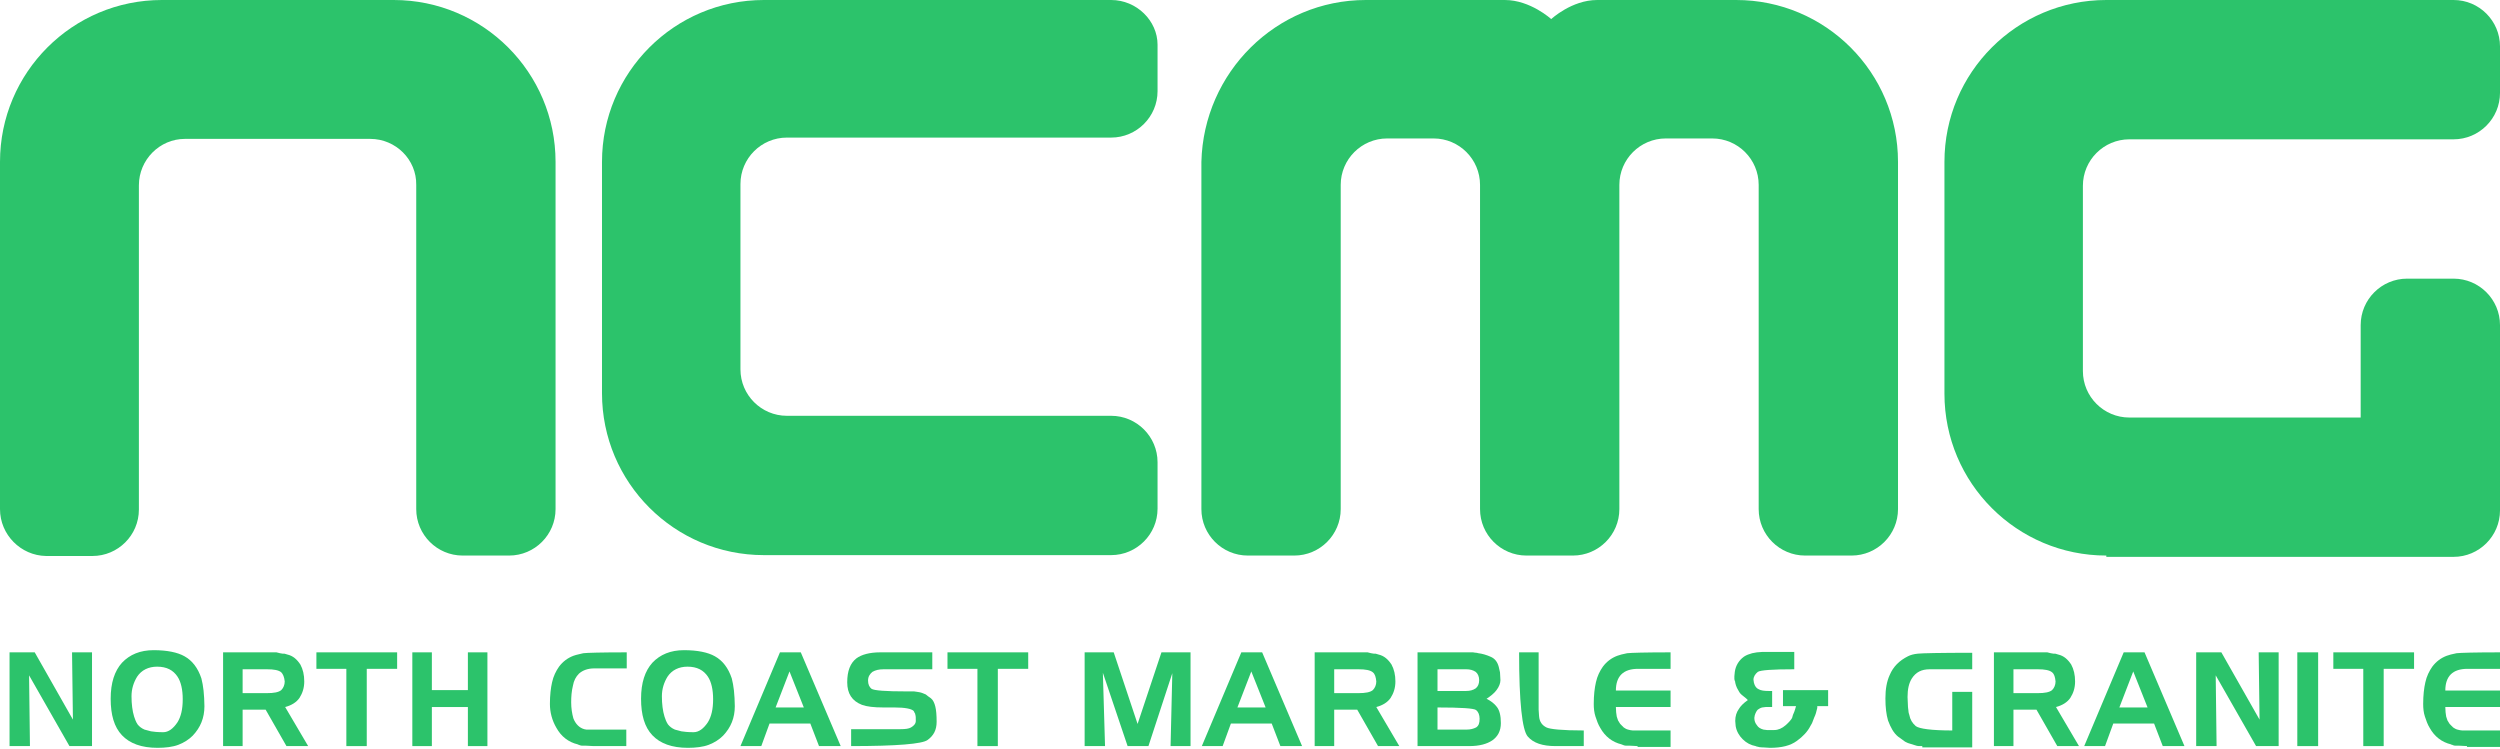
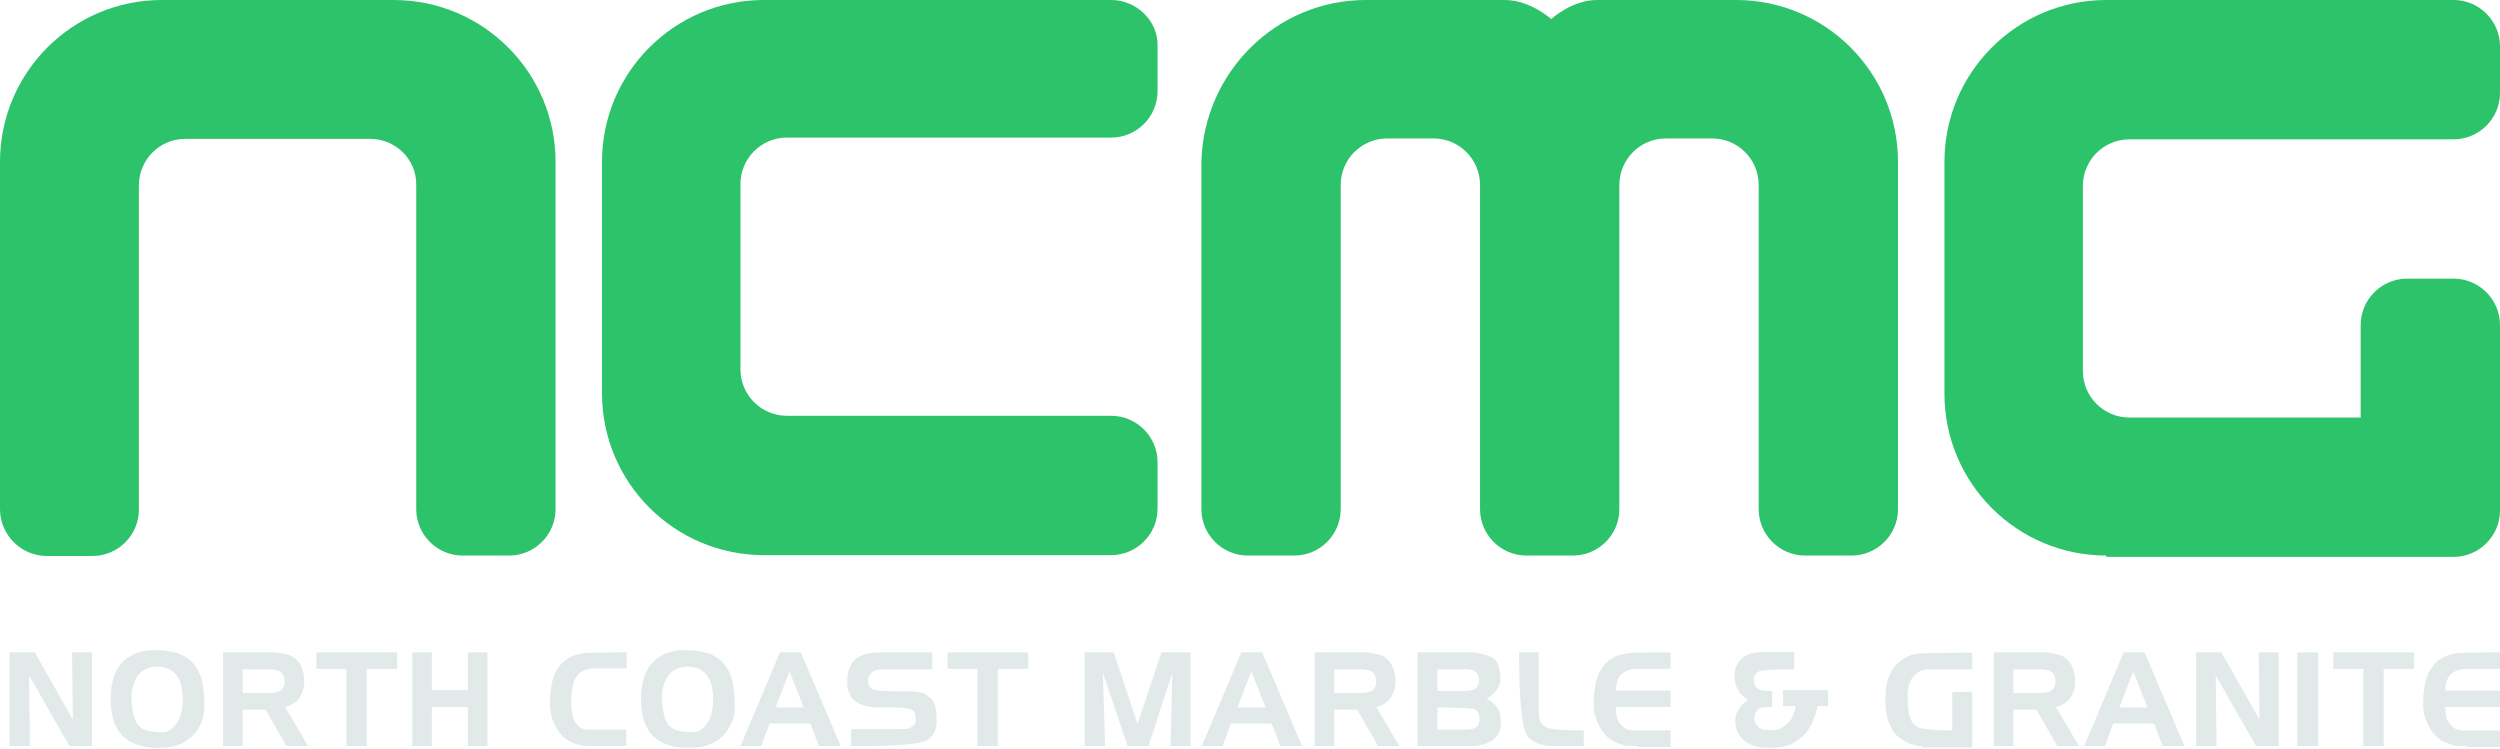
<svg xmlns="http://www.w3.org/2000/svg" version="1.1" id="Layer_1" x="0px" y="0px" viewBox="-351 337 576 172.5" style="enable-background:new -351 337 576 172.5;" xml:space="preserve">
  <style type="text/css">
	.st0{fill:#2CC36B;}
+     .st1{fill:#e2e9e9;}
</style>
  <path class="st0" d="M-233.7,465h-10.7c-5.9,0-10.7-4.8-10.7-10.7v-74.7c0.1-5.8-4.7-10.6-10.6-10.6h-42.7  c-5.8,0-10.6,4.8-10.6,10.7v74.7c0,5.9-4.8,10.7-10.7,10.7h-10.7c-5.8-0.1-10.6-4.9-10.6-10.8v-74.7v-5.3  c0-20.6,16.7-37.3,37.3-37.3h7.2h43.8h2.4c20.6,0,37.3,16.7,37.3,37.3v5.3v74.7C-223,460.2-227.8,465-233.7,465z" />
  <path class="st0" d="M-175,337c-20.6,0-37.3,16.7-37.3,37.3v8.4v39.6v5.3c0,20.6,16.7,37.3,37.3,37.3h5.3H-95  c5.9,0,10.7-4.8,10.7-10.7v-10.7c0-5.9-4.8-10.7-10.7-10.7h-74.7c-5.9,0-10.7-4.8-10.7-10.7v-42.7c0-5.9,4.8-10.7,10.7-10.7H-95  c5.9,0,10.7-4.8,10.7-10.7v-10.7c0-5.5-4.8-10.3-10.7-10.3h-74.7C-169.7,337-175,337-175,337z" />
  <path class="st0" d="M134.3,465c-20.6,0-37.3-16.7-37.3-37.3v-53.4c0-20.6,16.7-37.3,37.3-37.3h80c5.9,0,10.7,4.8,10.7,10.7v10.7  c0,5.9-4.8,10.7-10.7,10.7h-74.7c-5.9,0-10.7,4.8-10.7,10.7v42.7c0,5.9,4.8,10.7,10.7,10.7h53.3c0,0,0-15.9,0-21.3  c0-5.9,4.8-10.7,10.7-10.7h10.7c5.9,0,10.7,4.8,10.7,10.7v42.7c0,5.9-4.8,10.7-10.7,10.7h-74.7h-5.3V465z" />
  <path class="st0" d="M-4.3,337c5.9,0,10.7,4.4,10.7,4.4S11.1,337,17,337h32c20.6,0,37.3,16.7,37.3,37.3v80c0,5.9-4.8,10.7-10.7,10.7  H64.9c-5.9,0-10.7-4.8-10.7-10.7v-74.7c0-5.9-4.8-10.7-10.7-10.7H32.8c-5.9,0-10.7,4.8-10.7,10.7v74.7c0,5.9-4.8,10.7-10.7,10.7H0.7  c-5.9,0-10.7-4.8-10.7-10.7v-74.7c0-5.9-4.8-10.7-10.7-10.7h-10.7c-5.9,0-10.7,4.8-10.7,10.7v74.7c0,5.9-4.8,10.7-10.7,10.7h-10.7  c-5.9,0-10.7-4.8-10.7-10.7v-80C-73.7,353.7-57,337-36.3,337H-4.3L-4.3,337z" />
  <g>
-     <path class="st0" d="M-335,508.9l-9.3-16.3l0.2,16.3h-4.7v-21.6h5.8l8.8,15.5l-0.2-15.5h4.6v21.6H-335z" />
-     <path class="st0" d="M-306.6,506.5c-0.9,0.9-2,1.6-3.3,2.1c-1.3,0.5-3,0.7-4.8,0.7c-3.7,0-6.4-1-8.2-2.9c-1.8-1.9-2.6-4.7-2.6-8.4   c0-3.7,0.9-6.4,2.6-8.3c1.8-1.9,4.2-2.9,7.3-2.9c3.1,0,5.5,0.5,7.1,1.4c1.8,1,3.1,2.7,3.9,5.1c0.2,0.8,0.4,1.8,0.5,2.8   c0.1,1.1,0.2,2.3,0.2,3.6C-303.9,502.4-304.8,504.6-306.6,506.5z M-310.1,492.9c-1-1.5-2.5-2.3-4.7-2.3c-2,0-3.6,0.8-4.6,2.3   c-0.8,1.3-1.3,2.8-1.3,4.5c0,1.8,0.2,3.4,0.6,4.7c0.2,0.6,0.4,1.2,0.8,1.8c0.4,0.5,0.9,0.9,1.6,1.2l1.5,0.4   c0.6,0.1,1.5,0.2,2.8,0.2c1.2,0,2.3-0.8,3.3-2.3c0.8-1.3,1.2-3,1.2-5.3C-308.9,495.9-309.3,494.1-310.1,492.9z" />
-     <path class="st0" d="M-285,508.9l-4.8-8.4h-5.3v8.4h-4.5v-21.6h11.2h1.1l0.8,0.2l0.6,0.1c0.2,0,0.3,0,0.4,0c0.1,0,0.3,0.1,0.7,0.2   c1.3,0.3,2.2,1.1,3,2.3c0.6,1.1,0.9,2.4,0.9,3.9c0,1.5-0.4,2.7-1.1,3.8c-0.7,1-1.8,1.7-3.3,2.1l5.3,9H-285z M-286.2,491.9   c-0.6-0.5-1.7-0.7-3.3-0.7h-5.6v5.5h5.6c1.6,0,2.7-0.2,3.3-0.7c0.5-0.5,0.8-1.2,0.8-2C-285.5,493-285.8,492.3-286.2,491.9z" />
-     <path class="st0" d="M-266.5,491.1v17.8h-4.7v-17.8h-6.9v-3.8h18.6v3.8H-266.5z" />
-     <path class="st0" d="M-243.2,508.9v-9h-8.3v9h-4.5v-21.6h4.5v8.7h8.3v-8.7h4.5v21.6H-243.2z" />
-     <path class="st0" d="M-214.2,508.9l-1.9-0.1l-0.7,0c-0.2,0-0.4,0-0.6-0.1c-0.1,0-0.2-0.1-0.2-0.1c-0.1,0-0.2,0-0.3-0.1   c-2.1-0.5-3.8-1.8-4.9-3.8c-1-1.7-1.5-3.6-1.5-5.5c0-2,0.2-3.7,0.5-5c0.3-1.4,0.9-2.6,1.6-3.6c0.9-1.2,2-2,3.3-2.5   c0.8-0.3,1.6-0.4,2.3-0.6c0.8-0.1,4.2-0.2,10-0.2v3.7h-7.5c-1.4,0-2.6,0.4-3.5,1.2c-0.7,0.7-1.2,1.6-1.4,2.8   c-0.3,1.2-0.4,2.5-0.4,3.8c0,1.4,0.2,2.6,0.5,3.7c0.5,1.3,1.4,2.2,2.5,2.5l0.5,0.1l0.5,0l8.7,0v3.8H-214.2z" />
-     <path class="st0" d="M-184.4,506.5c-0.9,0.9-2,1.6-3.3,2.1c-1.3,0.5-3,0.7-4.8,0.7c-3.7,0-6.4-1-8.2-2.9c-1.8-1.9-2.6-4.7-2.6-8.4   c0-3.7,0.9-6.4,2.6-8.3c1.8-1.9,4.2-2.9,7.3-2.9s5.5,0.5,7.1,1.4c1.8,1,3.1,2.7,3.9,5.1c0.2,0.8,0.4,1.8,0.5,2.8   c0.1,1.1,0.2,2.3,0.2,3.6C-181.7,502.4-182.6,504.6-184.4,506.5z M-187.9,492.9c-1-1.5-2.5-2.3-4.7-2.3c-2,0-3.6,0.8-4.6,2.3   c-0.8,1.3-1.3,2.8-1.3,4.5c0,1.8,0.2,3.4,0.6,4.7c0.2,0.6,0.4,1.2,0.8,1.8c0.4,0.5,0.9,0.9,1.6,1.2l1.5,0.4   c0.6,0.1,1.5,0.2,2.8,0.2c1.2,0,2.3-0.8,3.3-2.3c0.8-1.3,1.2-3,1.2-5.3C-186.7,495.9-187.1,494.1-187.9,492.9z" />
-     <path class="st0" d="M-162.3,508.9l-2-5.2h-9.4l-1.9,5.2h-4.8l9.1-21.6h4.8l9.2,21.6H-162.3z M-169.1,491.7l-3.2,8.3h6.5   L-169.1,491.7z" />
-     <path class="st0" d="M-137.3,507.5c-1.2,0.9-7.1,1.4-17.6,1.4V505h11.4c1.1,0,1.9-0.1,2.4-0.4c0.7-0.4,1.1-0.9,1.1-1.5   c0-0.7,0-1.1-0.1-1.4c0-0.2-0.1-0.4-0.2-0.5c-0.1-0.2-0.1-0.3-0.2-0.4c-0.5-0.5-2-0.8-4.4-0.8h-1l-1.5,0c-2.3,0-3.9-0.2-5-0.6   c-2.3-0.9-3.4-2.6-3.4-5.2c0-2.6,0.7-4.4,2.1-5.5c1.2-0.9,3.1-1.4,5.5-1.4h12v3.9h-11.2c-1.1,0-1.9,0.2-2.6,0.6c-0.6,0.5-1,1.1-1,2   s0.3,1.5,0.8,1.9c0.6,0.4,3.3,0.6,8.1,0.6l1.7,0l0.7,0.1l0.6,0.1c0.5,0.1,0.9,0.3,1.4,0.5l0.5,0.4l0.7,0.5c0.5,0.4,0.8,1.1,1,1.9   c0.2,0.8,0.3,2,0.3,3.5C-135.2,505.2-135.9,506.5-137.3,507.5z" />
-     <path class="st0" d="M-121.1,491.1v17.8h-4.7v-17.8h-6.9v-3.8h18.6v3.8H-121.1z" />
-     <path class="st0" d="M-81.3,508.9l0.4-16.8l-5.5,16.8h-4.8l-5.7-16.9l0.5,16.9h-4.7v-21.6h6.7l5.5,16.5l5.5-16.5h6.7v21.6H-81.3z" />
-     <path class="st0" d="M-56,508.9l-2-5.2h-9.4l-1.9,5.2h-4.8l9.1-21.6h4.8l9.2,21.6H-56z M-62.7,491.7l-3.2,8.3h6.5L-62.7,491.7z" />
-     <path class="st0" d="M-33.5,508.9l-4.8-8.4h-5.3v8.4h-4.5v-21.6H-37h1.1l0.8,0.2l0.6,0.1c0.2,0,0.3,0,0.4,0c0.1,0,0.3,0.1,0.7,0.2   c1.3,0.3,2.2,1.1,3,2.3c0.6,1.1,0.9,2.4,0.9,3.9c0,1.5-0.4,2.7-1.1,3.8c-0.7,1-1.8,1.7-3.3,2.1l5.3,9H-33.5z M-34.7,491.9   c-0.6-0.5-1.7-0.7-3.3-0.7h-5.6v5.5h5.6c1.6,0,2.7-0.2,3.3-0.7c0.5-0.5,0.8-1.2,0.8-2C-34,493-34.2,492.3-34.7,491.9z" />
-     <path class="st0" d="M-7.2,507.6c-1.2,0.8-2.9,1.3-5.3,1.3h-11.9v-21.6h11.1c0.9,0,1.5,0,1.7,0c0.1,0,0.4,0.1,0.7,0.1   c0.1,0,0.2,0,0.5,0.1c0.9,0.1,1.9,0.4,2.8,0.8c1,0.4,1.6,1.2,1.9,2.3l0.3,1.3l0.1,1.8c0,0.7-0.3,1.5-0.9,2.3   c-0.6,0.8-1.4,1.4-2.3,2c1,0.5,1.8,1.1,2.4,1.9c0.6,0.8,0.9,2,0.9,3.7C-5.2,505.4-5.9,506.7-7.2,507.6z M-11,491.8   c-0.6-0.4-1.3-0.6-2.2-0.6h-6.6v5h6.6c0.9,0,1.6-0.2,2.2-0.6c0.5-0.4,0.8-1,0.8-1.9C-10.2,492.9-10.5,492.2-11,491.8z M-10.9,500.6   c-0.5-0.4-3.5-0.6-8.9-0.6v5.1h6.7c0.9,0,1.6-0.2,2.2-0.5c0.6-0.4,0.8-1,0.8-2C-10.1,501.7-10.4,501-10.9,500.6z" />
-     <path class="st0" d="M7.4,508.9c-3,0-5.1-0.7-6.4-2.2c-1.3-1.5-2-7.9-2-19.4h4.5v11.9l0,1.3l0.1,1.5c0.1,1.3,0.7,2.1,1.7,2.6   c0.8,0.4,3.6,0.7,8.6,0.7v3.6H7.4z" />
-     <path class="st0" d="M26.3,508.9l-1.9-0.1l-0.7,0c-0.2,0-0.4,0-0.6-0.1c-0.1,0-0.2-0.1-0.2-0.1c-0.1,0-0.2,0-0.3-0.1   c-2.1-0.5-3.8-1.8-4.9-3.8c-0.5-0.8-0.8-1.7-1.1-2.6c-0.3-0.9-0.4-1.9-0.4-2.9c0-2,0.2-3.7,0.5-5c0.3-1.4,0.9-2.6,1.6-3.6   c0.9-1.2,2-2,3.3-2.5c0.5-0.2,1.3-0.4,2.3-0.6c0.9-0.1,4.2-0.2,10-0.2v3.8h-7.5c-3.4,0-5.1,1.7-5.1,5h12.6v3.8H21.3   c0,0.9,0.1,1.6,0.2,2.2c0.1,0.3,0.2,0.6,0.3,0.9c0.1,0.2,0.3,0.5,0.5,0.8l0.8,0.8c0.3,0.2,0.6,0.4,1,0.5c0.4,0.1,0.8,0.2,1.1,0.2   l8.7,0v3.8H26.3z" />
-     <path class="st0" d="M67.7,500.1c-0.2,0.9-0.4,1.6-0.7,2.2l-0.5,1.3l-0.4,0.7c-0.6,1.2-1.7,2.4-3.1,3.4c-1.5,1.1-3.5,1.6-6.2,1.6   l-1.6-0.1l-0.2,0c-0.5,0-0.8-0.1-0.8-0.1c-0.3-0.1-0.6-0.1-0.7-0.2c-1.1-0.2-2.1-0.7-3-1.6c-0.8-0.8-1.4-1.8-1.6-3l-0.1-1.2   c0-1.1,0.3-2,0.8-2.7c0.4-0.7,1.1-1.4,2.1-2.1l-0.4-0.4l-0.5-0.4l-0.5-0.4l-0.4-0.4c-0.1-0.1-0.3-0.5-0.7-1.2   c-0.2-0.4-0.3-0.8-0.4-1.2c0-0.1,0-0.3-0.1-0.4c0-0.2-0.1-0.3-0.1-0.4c0-0.1,0-0.3,0-0.7l0.1-1c0.2-1.5,1-2.7,2.1-3.5   c0.6-0.4,1.2-0.6,1.9-0.8l1.1-0.2l1.3-0.1h7.3v4c-5,0-7.8,0.2-8.4,0.6c-0.6,0.5-1,1.1-1,1.8l0.1,0.7c0.2,0.8,0.6,1.3,1.1,1.5   c0.5,0.3,1.3,0.4,2.3,0.4h0.8v3.7h-1.1l-0.4,0l-0.8,0.1c-0.4,0.1-0.7,0.3-1,0.5c-0.3,0.3-0.5,0.7-0.7,1.3l-0.1,0.6   c0,0.7,0.2,1.2,0.6,1.7c0.3,0.5,0.8,0.8,1.5,1l0.8,0.1l1.7,0c0.9,0,1.8-0.4,2.6-1.1c0.8-0.7,1.3-1.3,1.5-1.7l0.2-0.7l0.3-0.7   l0.2-0.6l0.2-0.7h-3v-3.7h10.4v3.7H67.7z" />
-     <path class="st0" d="M91.9,508.9c-0.4,0-0.6,0-0.7,0l-0.1,0c-0.3,0-0.6-0.1-0.9-0.2l-1.6-0.5c-0.3-0.1-0.7-0.3-1.2-0.7l-1.1-0.8   c-1-0.8-1.7-2.1-2.3-3.7c-0.4-1.4-0.6-3-0.6-5.1c0-2.1,0.3-3.9,1-5.4c0.8-1.9,2.2-3.3,4.2-4.3c0.6-0.3,1.3-0.5,2.3-0.6   c0.9-0.1,5.1-0.2,12.5-0.2v3.8h-9.8c-1.9,0-3.2,0.7-4.1,2.1c-0.7,1.1-1,2.5-1,4.3l0.1,2.3c0,0.3,0.1,0.6,0.1,0.8v0.1   c0,0.3,0.1,0.6,0.2,0.9c0.2,1.1,0.7,1.9,1.5,2.6c0.8,0.6,3.6,1,8.4,1l0-8.9h4.6v12.8H91.9z" />
-     <path class="st0" d="M123,508.9l-4.8-8.4h-5.3v8.4h-4.5v-21.6h11.2h1.1l0.8,0.2l0.6,0.1c0.2,0,0.3,0,0.4,0c0.1,0,0.3,0.1,0.7,0.2   c1.3,0.3,2.2,1.1,3,2.3c0.6,1.1,0.9,2.4,0.9,3.9c0,1.5-0.4,2.7-1.1,3.8c-0.7,1-1.8,1.7-3.3,2.1l5.3,9H123z M121.8,491.9   c-0.6-0.5-1.7-0.7-3.3-0.7h-5.6v5.5h5.6c1.6,0,2.7-0.2,3.3-0.7c0.5-0.5,0.8-1.2,0.8-2C122.5,493,122.3,492.3,121.8,491.9z" />
-     <path class="st0" d="M147.3,508.9l-2-5.2h-9.4l-1.9,5.2h-4.8l9.1-21.6h4.8l9.2,21.6H147.3z M140.5,491.7l-3.2,8.3h6.5L140.5,491.7z   " />
-     <path class="st0" d="M168.8,508.9l-9.3-16.3l0.2,16.3h-4.7v-21.6h5.8l8.8,15.5l-0.2-15.5h4.6v21.6H168.8z" />
-     <path class="st0" d="M178.3,508.9v-21.6h4.8v21.6H178.3z" />
-     <path class="st0" d="M198.2,491.1v17.8h-4.7v-17.8h-6.9v-3.8h18.6v3.8H198.2z" />
-     <path class="st0" d="M217.4,508.9l-1.9-0.1l-0.7,0c-0.2,0-0.4,0-0.6-0.1c-0.1,0-0.2-0.1-0.2-0.1c-0.1,0-0.2,0-0.3-0.1   c-2.1-0.5-3.8-1.8-4.9-3.8c-0.5-0.8-0.8-1.7-1.1-2.6c-0.3-0.9-0.4-1.9-0.4-2.9c0-2,0.2-3.7,0.5-5c0.3-1.4,0.9-2.6,1.6-3.6   c0.9-1.2,2-2,3.3-2.5c0.5-0.2,1.3-0.4,2.3-0.6c0.9-0.1,4.2-0.2,10-0.2v3.8h-7.5c-3.4,0-5.1,1.7-5.1,5H225v3.8h-12.6   c0,0.9,0.1,1.6,0.2,2.2c0.1,0.3,0.2,0.6,0.3,0.9c0.1,0.2,0.3,0.5,0.5,0.8l0.8,0.8c0.3,0.2,0.6,0.4,1,0.5c0.4,0.1,0.8,0.2,1.1,0.2   l8.7,0v3.8H217.4z" />
+     <path class="st1" d="M-335,508.9l-9.3-16.3l0.2,16.3h-4.7v-21.6h5.8l8.8,15.5l-0.2-15.5h4.6v21.6H-335z" />
+     <path class="st1" d="M-306.6,506.5c-0.9,0.9-2,1.6-3.3,2.1c-1.3,0.5-3,0.7-4.8,0.7c-3.7,0-6.4-1-8.2-2.9c-1.8-1.9-2.6-4.7-2.6-8.4   c0-3.7,0.9-6.4,2.6-8.3c1.8-1.9,4.2-2.9,7.3-2.9c3.1,0,5.5,0.5,7.1,1.4c1.8,1,3.1,2.7,3.9,5.1c0.2,0.8,0.4,1.8,0.5,2.8   c0.1,1.1,0.2,2.3,0.2,3.6C-303.9,502.4-304.8,504.6-306.6,506.5z M-310.1,492.9c-1-1.5-2.5-2.3-4.7-2.3c-2,0-3.6,0.8-4.6,2.3   c-0.8,1.3-1.3,2.8-1.3,4.5c0,1.8,0.2,3.4,0.6,4.7c0.2,0.6,0.4,1.2,0.8,1.8c0.4,0.5,0.9,0.9,1.6,1.2l1.5,0.4   c0.6,0.1,1.5,0.2,2.8,0.2c1.2,0,2.3-0.8,3.3-2.3c0.8-1.3,1.2-3,1.2-5.3C-308.9,495.9-309.3,494.1-310.1,492.9z" />
+     <path class="st1" d="M-285,508.9l-4.8-8.4h-5.3v8.4h-4.5v-21.6h11.2h1.1l0.8,0.2l0.6,0.1c0.2,0,0.3,0,0.4,0c0.1,0,0.3,0.1,0.7,0.2   c1.3,0.3,2.2,1.1,3,2.3c0.6,1.1,0.9,2.4,0.9,3.9c0,1.5-0.4,2.7-1.1,3.8c-0.7,1-1.8,1.7-3.3,2.1l5.3,9H-285z M-286.2,491.9   c-0.6-0.5-1.7-0.7-3.3-0.7h-5.6v5.5h5.6c1.6,0,2.7-0.2,3.3-0.7c0.5-0.5,0.8-1.2,0.8-2C-285.5,493-285.8,492.3-286.2,491.9z" />
+     <path class="st1" d="M-266.5,491.1v17.8h-4.7v-17.8h-6.9v-3.8h18.6v3.8H-266.5z" />
+     <path class="st1" d="M-243.2,508.9v-9h-8.3v9h-4.5v-21.6h4.5v8.7h8.3v-8.7h4.5v21.6H-243.2z" />
+     <path class="st1" d="M-214.2,508.9l-1.9-0.1l-0.7,0c-0.2,0-0.4,0-0.6-0.1c-0.1,0-0.2-0.1-0.2-0.1c-0.1,0-0.2,0-0.3-0.1   c-2.1-0.5-3.8-1.8-4.9-3.8c-1-1.7-1.5-3.6-1.5-5.5c0-2,0.2-3.7,0.5-5c0.3-1.4,0.9-2.6,1.6-3.6c0.9-1.2,2-2,3.3-2.5   c0.8-0.3,1.6-0.4,2.3-0.6c0.8-0.1,4.2-0.2,10-0.2v3.7h-7.5c-1.4,0-2.6,0.4-3.5,1.2c-0.7,0.7-1.2,1.6-1.4,2.8   c-0.3,1.2-0.4,2.5-0.4,3.8c0,1.4,0.2,2.6,0.5,3.7c0.5,1.3,1.4,2.2,2.5,2.5l0.5,0.1l0.5,0l8.7,0v3.8H-214.2z" />
+     <path class="st1" d="M-184.4,506.5c-0.9,0.9-2,1.6-3.3,2.1c-1.3,0.5-3,0.7-4.8,0.7c-3.7,0-6.4-1-8.2-2.9c-1.8-1.9-2.6-4.7-2.6-8.4   c0-3.7,0.9-6.4,2.6-8.3c1.8-1.9,4.2-2.9,7.3-2.9s5.5,0.5,7.1,1.4c1.8,1,3.1,2.7,3.9,5.1c0.2,0.8,0.4,1.8,0.5,2.8   c0.1,1.1,0.2,2.3,0.2,3.6C-181.7,502.4-182.6,504.6-184.4,506.5z M-187.9,492.9c-1-1.5-2.5-2.3-4.7-2.3c-2,0-3.6,0.8-4.6,2.3   c-0.8,1.3-1.3,2.8-1.3,4.5c0,1.8,0.2,3.4,0.6,4.7c0.2,0.6,0.4,1.2,0.8,1.8c0.4,0.5,0.9,0.9,1.6,1.2l1.5,0.4   c0.6,0.1,1.5,0.2,2.8,0.2c1.2,0,2.3-0.8,3.3-2.3c0.8-1.3,1.2-3,1.2-5.3C-186.7,495.9-187.1,494.1-187.9,492.9z" />
+     <path class="st1" d="M-162.3,508.9l-2-5.2h-9.4l-1.9,5.2h-4.8l9.1-21.6h4.8l9.2,21.6H-162.3z M-169.1,491.7l-3.2,8.3h6.5   L-169.1,491.7z" />
+     <path class="st1" d="M-137.3,507.5c-1.2,0.9-7.1,1.4-17.6,1.4V505h11.4c1.1,0,1.9-0.1,2.4-0.4c0.7-0.4,1.1-0.9,1.1-1.5   c0-0.7,0-1.1-0.1-1.4c0-0.2-0.1-0.4-0.2-0.5c-0.1-0.2-0.1-0.3-0.2-0.4c-0.5-0.5-2-0.8-4.4-0.8h-1l-1.5,0c-2.3,0-3.9-0.2-5-0.6   c-2.3-0.9-3.4-2.6-3.4-5.2c0-2.6,0.7-4.4,2.1-5.5c1.2-0.9,3.1-1.4,5.5-1.4h12v3.9h-11.2c-1.1,0-1.9,0.2-2.6,0.6c-0.6,0.5-1,1.1-1,2   s0.3,1.5,0.8,1.9c0.6,0.4,3.3,0.6,8.1,0.6l1.7,0l0.7,0.1l0.6,0.1c0.5,0.1,0.9,0.3,1.4,0.5l0.5,0.4l0.7,0.5c0.5,0.4,0.8,1.1,1,1.9   c0.2,0.8,0.3,2,0.3,3.5C-135.2,505.2-135.9,506.5-137.3,507.5z" />
+     <path class="st1" d="M-121.1,491.1v17.8h-4.7v-17.8h-6.9v-3.8h18.6v3.8H-121.1z" />
+     <path class="st1" d="M-81.3,508.9l0.4-16.8l-5.5,16.8h-4.8l-5.7-16.9l0.5,16.9h-4.7v-21.6h6.7l5.5,16.5l5.5-16.5h6.7v21.6H-81.3z" />
+     <path class="st1" d="M-56,508.9l-2-5.2h-9.4l-1.9,5.2h-4.8l9.1-21.6h4.8l9.2,21.6H-56z M-62.7,491.7l-3.2,8.3h6.5L-62.7,491.7z" />
+     <path class="st1" d="M-33.5,508.9l-4.8-8.4h-5.3v8.4h-4.5v-21.6H-37h1.1l0.8,0.2l0.6,0.1c0.2,0,0.3,0,0.4,0c0.1,0,0.3,0.1,0.7,0.2   c1.3,0.3,2.2,1.1,3,2.3c0.6,1.1,0.9,2.4,0.9,3.9c0,1.5-0.4,2.7-1.1,3.8c-0.7,1-1.8,1.7-3.3,2.1l5.3,9H-33.5z M-34.7,491.9   c-0.6-0.5-1.7-0.7-3.3-0.7h-5.6v5.5h5.6c1.6,0,2.7-0.2,3.3-0.7c0.5-0.5,0.8-1.2,0.8-2C-34,493-34.2,492.3-34.7,491.9z" />
+     <path class="st1" d="M-7.2,507.6c-1.2,0.8-2.9,1.3-5.3,1.3h-11.9v-21.6h11.1c0.9,0,1.5,0,1.7,0c0.1,0,0.4,0.1,0.7,0.1   c0.1,0,0.2,0,0.5,0.1c0.9,0.1,1.9,0.4,2.8,0.8c1,0.4,1.6,1.2,1.9,2.3l0.3,1.3l0.1,1.8c0,0.7-0.3,1.5-0.9,2.3   c-0.6,0.8-1.4,1.4-2.3,2c1,0.5,1.8,1.1,2.4,1.9c0.6,0.8,0.9,2,0.9,3.7C-5.2,505.4-5.9,506.7-7.2,507.6z M-11,491.8   c-0.6-0.4-1.3-0.6-2.2-0.6h-6.6v5h6.6c0.9,0,1.6-0.2,2.2-0.6c0.5-0.4,0.8-1,0.8-1.9C-10.2,492.9-10.5,492.2-11,491.8z M-10.9,500.6   c-0.5-0.4-3.5-0.6-8.9-0.6v5.1h6.7c0.9,0,1.6-0.2,2.2-0.5c0.6-0.4,0.8-1,0.8-2C-10.1,501.7-10.4,501-10.9,500.6z" />
+     <path class="st1" d="M7.4,508.9c-3,0-5.1-0.7-6.4-2.2c-1.3-1.5-2-7.9-2-19.4h4.5v11.9l0,1.3l0.1,1.5c0.1,1.3,0.7,2.1,1.7,2.6   c0.8,0.4,3.6,0.7,8.6,0.7v3.6H7.4z" />
+     <path class="st1" d="M26.3,508.9l-1.9-0.1l-0.7,0c-0.2,0-0.4,0-0.6-0.1c-0.1,0-0.2-0.1-0.2-0.1c-0.1,0-0.2,0-0.3-0.1   c-2.1-0.5-3.8-1.8-4.9-3.8c-0.5-0.8-0.8-1.7-1.1-2.6c-0.3-0.9-0.4-1.9-0.4-2.9c0-2,0.2-3.7,0.5-5c0.3-1.4,0.9-2.6,1.6-3.6   c0.9-1.2,2-2,3.3-2.5c0.5-0.2,1.3-0.4,2.3-0.6c0.9-0.1,4.2-0.2,10-0.2v3.8h-7.5c-3.4,0-5.1,1.7-5.1,5h12.6v3.8H21.3   c0,0.9,0.1,1.6,0.2,2.2c0.1,0.3,0.2,0.6,0.3,0.9c0.1,0.2,0.3,0.5,0.5,0.8l0.8,0.8c0.3,0.2,0.6,0.4,1,0.5c0.4,0.1,0.8,0.2,1.1,0.2   l8.7,0v3.8H26.3z" />
+     <path class="st1" d="M67.7,500.1c-0.2,0.9-0.4,1.6-0.7,2.2l-0.5,1.3l-0.4,0.7c-0.6,1.2-1.7,2.4-3.1,3.4c-1.5,1.1-3.5,1.6-6.2,1.6   l-1.6-0.1l-0.2,0c-0.5,0-0.8-0.1-0.8-0.1c-0.3-0.1-0.6-0.1-0.7-0.2c-1.1-0.2-2.1-0.7-3-1.6c-0.8-0.8-1.4-1.8-1.6-3l-0.1-1.2   c0-1.1,0.3-2,0.8-2.7c0.4-0.7,1.1-1.4,2.1-2.1l-0.4-0.4l-0.5-0.4l-0.5-0.4l-0.4-0.4c-0.1-0.1-0.3-0.5-0.7-1.2   c-0.2-0.4-0.3-0.8-0.4-1.2c0-0.1,0-0.3-0.1-0.4c0-0.2-0.1-0.3-0.1-0.4c0-0.1,0-0.3,0-0.7l0.1-1c0.2-1.5,1-2.7,2.1-3.5   c0.6-0.4,1.2-0.6,1.9-0.8l1.1-0.2l1.3-0.1h7.3v4c-5,0-7.8,0.2-8.4,0.6c-0.6,0.5-1,1.1-1,1.8l0.1,0.7c0.2,0.8,0.6,1.3,1.1,1.5   c0.5,0.3,1.3,0.4,2.3,0.4h0.8v3.7h-1.1l-0.4,0l-0.8,0.1c-0.4,0.1-0.7,0.3-1,0.5c-0.3,0.3-0.5,0.7-0.7,1.3l-0.1,0.6   c0,0.7,0.2,1.2,0.6,1.7c0.3,0.5,0.8,0.8,1.5,1l0.8,0.1l1.7,0c0.9,0,1.8-0.4,2.6-1.1c0.8-0.7,1.3-1.3,1.5-1.7l0.2-0.7l0.3-0.7   l0.2-0.6l0.2-0.7h-3v-3.7h10.4v3.7H67.7z" />
+     <path class="st1" d="M91.9,508.9c-0.4,0-0.6,0-0.7,0l-0.1,0c-0.3,0-0.6-0.1-0.9-0.2l-1.6-0.5c-0.3-0.1-0.7-0.3-1.2-0.7l-1.1-0.8   c-1-0.8-1.7-2.1-2.3-3.7c-0.4-1.4-0.6-3-0.6-5.1c0-2.1,0.3-3.9,1-5.4c0.8-1.9,2.2-3.3,4.2-4.3c0.6-0.3,1.3-0.5,2.3-0.6   c0.9-0.1,5.1-0.2,12.5-0.2v3.8h-9.8c-1.9,0-3.2,0.7-4.1,2.1c-0.7,1.1-1,2.5-1,4.3l0.1,2.3c0,0.3,0.1,0.6,0.1,0.8v0.1   c0,0.3,0.1,0.6,0.2,0.9c0.2,1.1,0.7,1.9,1.5,2.6c0.8,0.6,3.6,1,8.4,1l0-8.9h4.6v12.8H91.9z" />
+     <path class="st1" d="M123,508.9l-4.8-8.4h-5.3v8.4h-4.5v-21.6h11.2h1.1l0.8,0.2l0.6,0.1c0.2,0,0.3,0,0.4,0c0.1,0,0.3,0.1,0.7,0.2   c1.3,0.3,2.2,1.1,3,2.3c0.6,1.1,0.9,2.4,0.9,3.9c0,1.5-0.4,2.7-1.1,3.8c-0.7,1-1.8,1.7-3.3,2.1l5.3,9H123z M121.8,491.9   c-0.6-0.5-1.7-0.7-3.3-0.7h-5.6v5.5h5.6c1.6,0,2.7-0.2,3.3-0.7c0.5-0.5,0.8-1.2,0.8-2C122.5,493,122.3,492.3,121.8,491.9z" />
+     <path class="st1" d="M147.3,508.9l-2-5.2h-9.4l-1.9,5.2h-4.8l9.1-21.6h4.8l9.2,21.6H147.3z M140.5,491.7l-3.2,8.3h6.5L140.5,491.7z   " />
+     <path class="st1" d="M168.8,508.9l-9.3-16.3l0.2,16.3h-4.7v-21.6h5.8l8.8,15.5l-0.2-15.5h4.6v21.6H168.8z" />
+     <path class="st1" d="M178.3,508.9v-21.6h4.8v21.6H178.3z" />
+     <path class="st1" d="M198.2,491.1v17.8h-4.7v-17.8h-6.9v-3.8h18.6v3.8H198.2z" />
+     <path class="st1" d="M217.4,508.9l-1.9-0.1l-0.7,0c-0.2,0-0.4,0-0.6-0.1c-0.1,0-0.2-0.1-0.2-0.1c-0.1,0-0.2,0-0.3-0.1   c-2.1-0.5-3.8-1.8-4.9-3.8c-0.5-0.8-0.8-1.7-1.1-2.6c-0.3-0.9-0.4-1.9-0.4-2.9c0-2,0.2-3.7,0.5-5c0.3-1.4,0.9-2.6,1.6-3.6   c0.9-1.2,2-2,3.3-2.5c0.5-0.2,1.3-0.4,2.3-0.6c0.9-0.1,4.2-0.2,10-0.2v3.8h-7.5c-3.4,0-5.1,1.7-5.1,5H225v3.8h-12.6   c0,0.9,0.1,1.6,0.2,2.2c0.1,0.3,0.2,0.6,0.3,0.9c0.1,0.2,0.3,0.5,0.5,0.8l0.8,0.8c0.3,0.2,0.6,0.4,1,0.5c0.4,0.1,0.8,0.2,1.1,0.2   l8.7,0v3.8H217.4z" />
  </g>
</svg>
